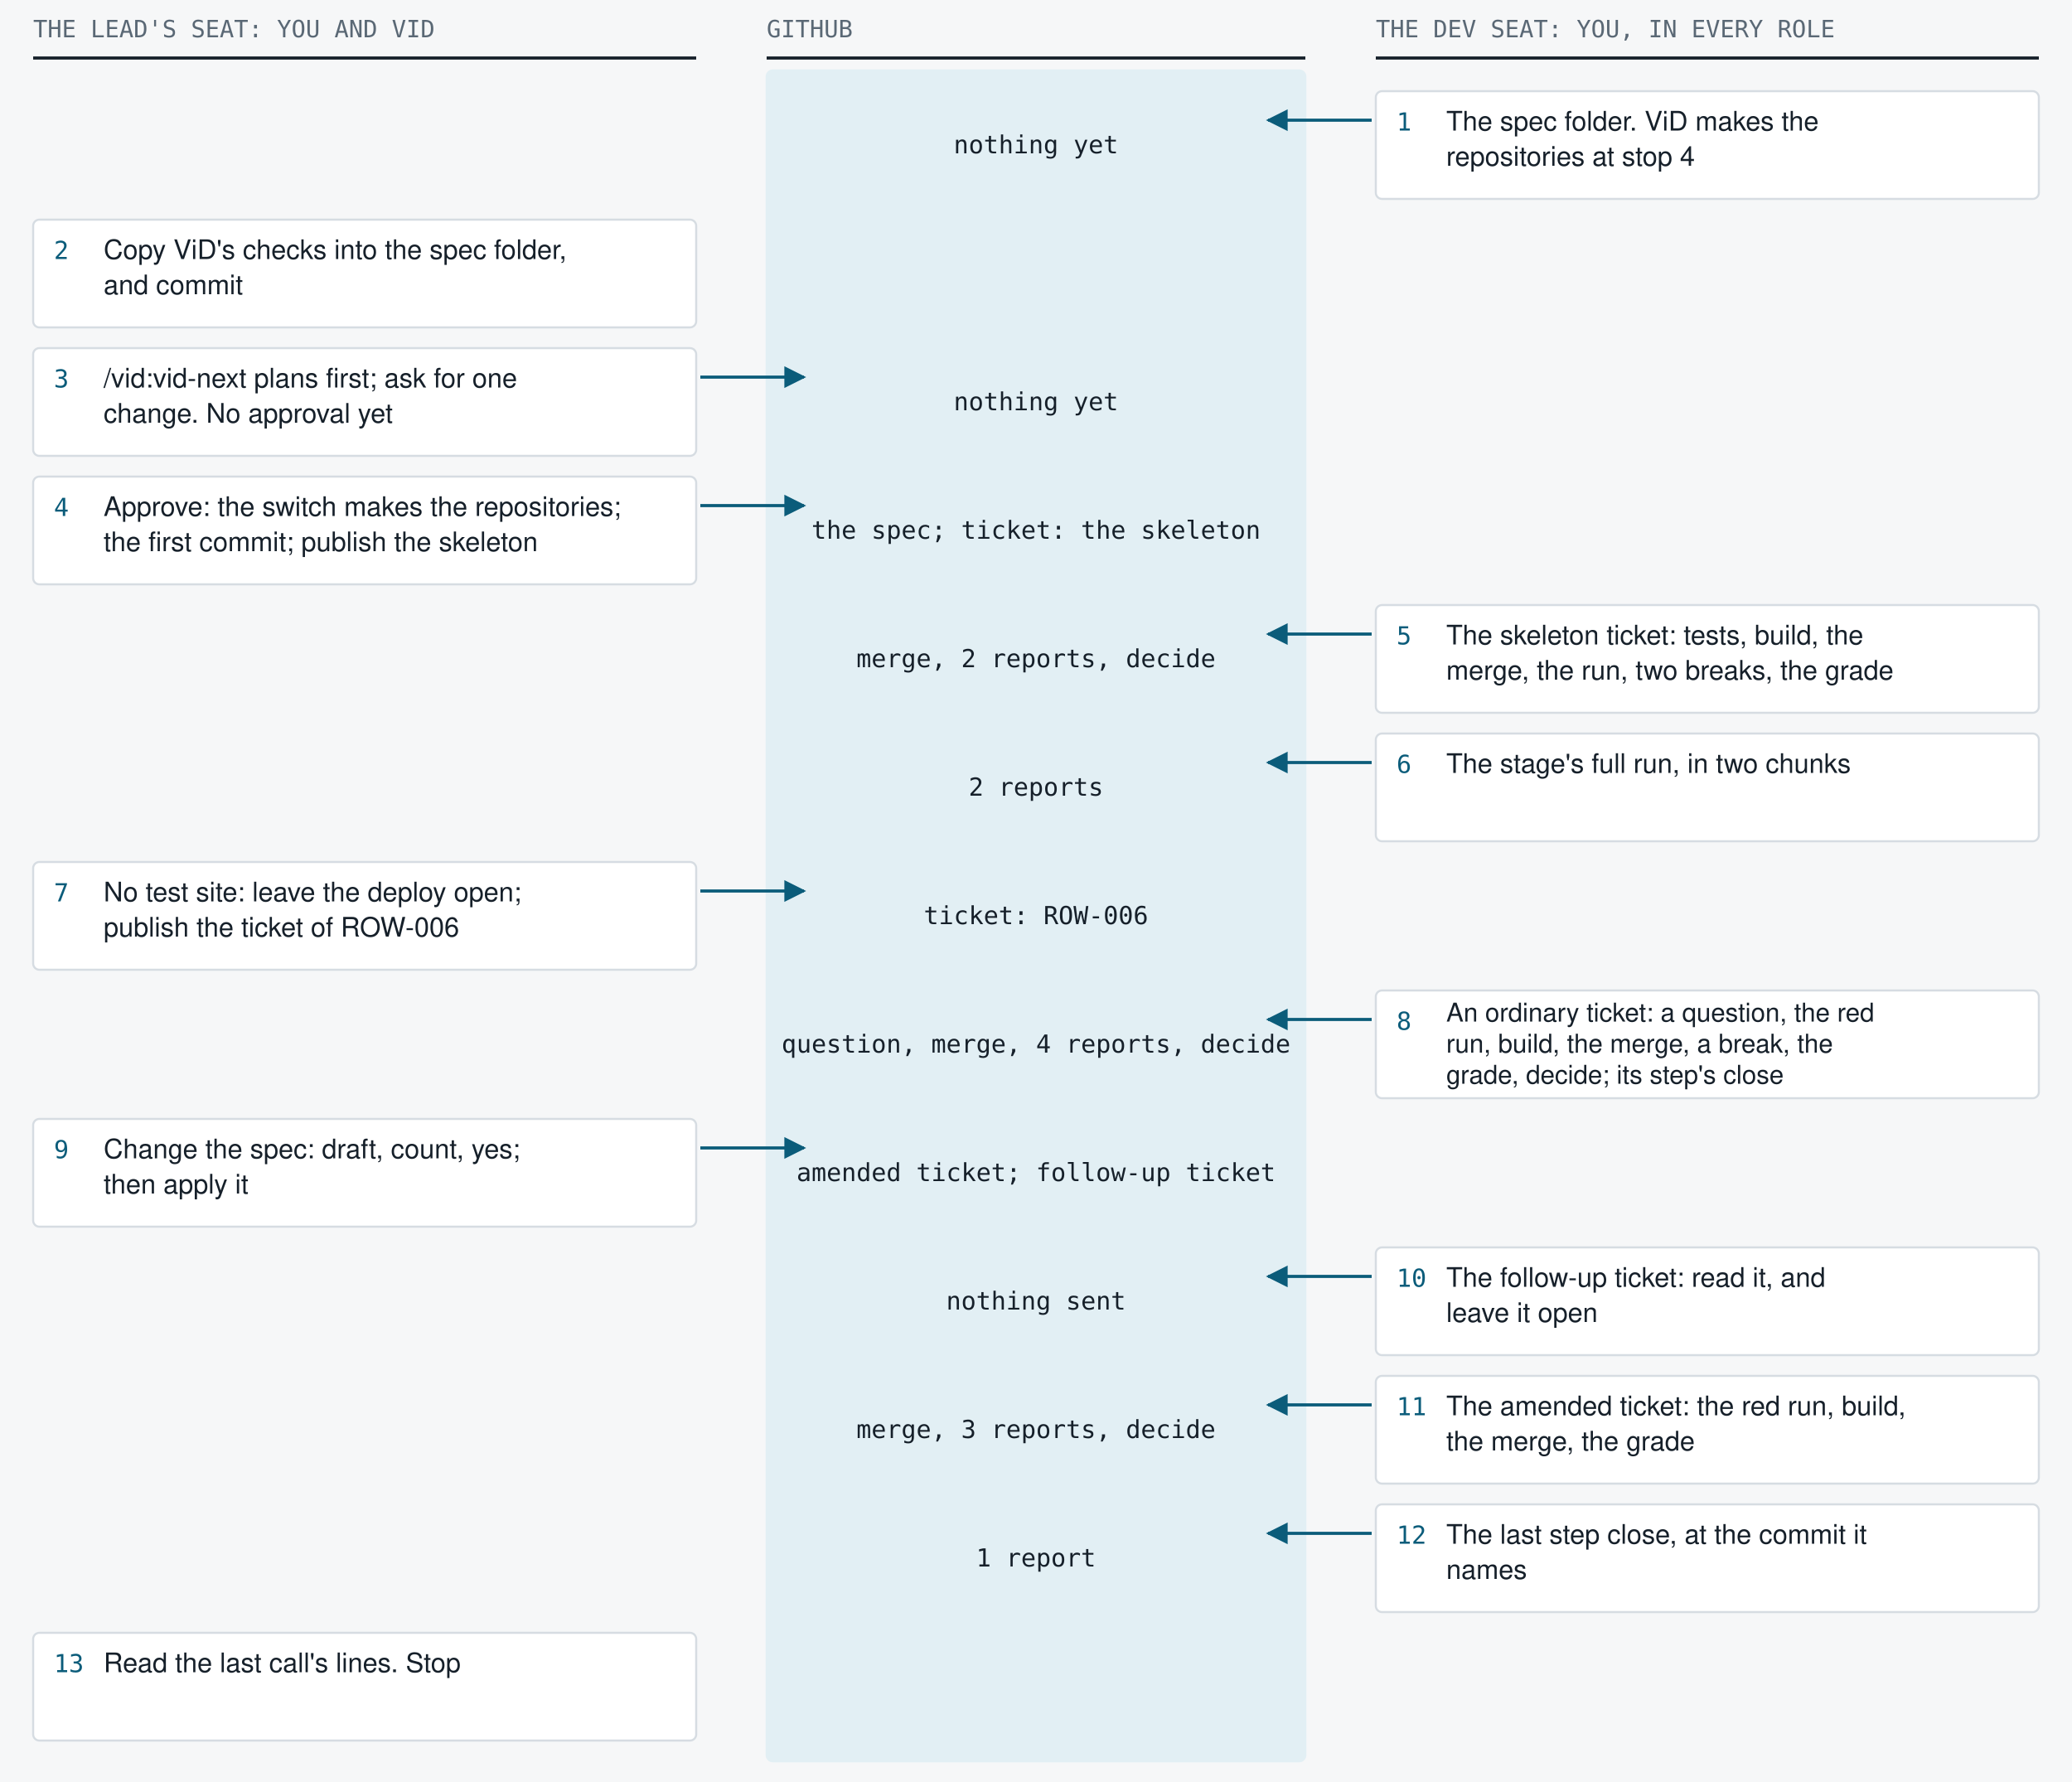
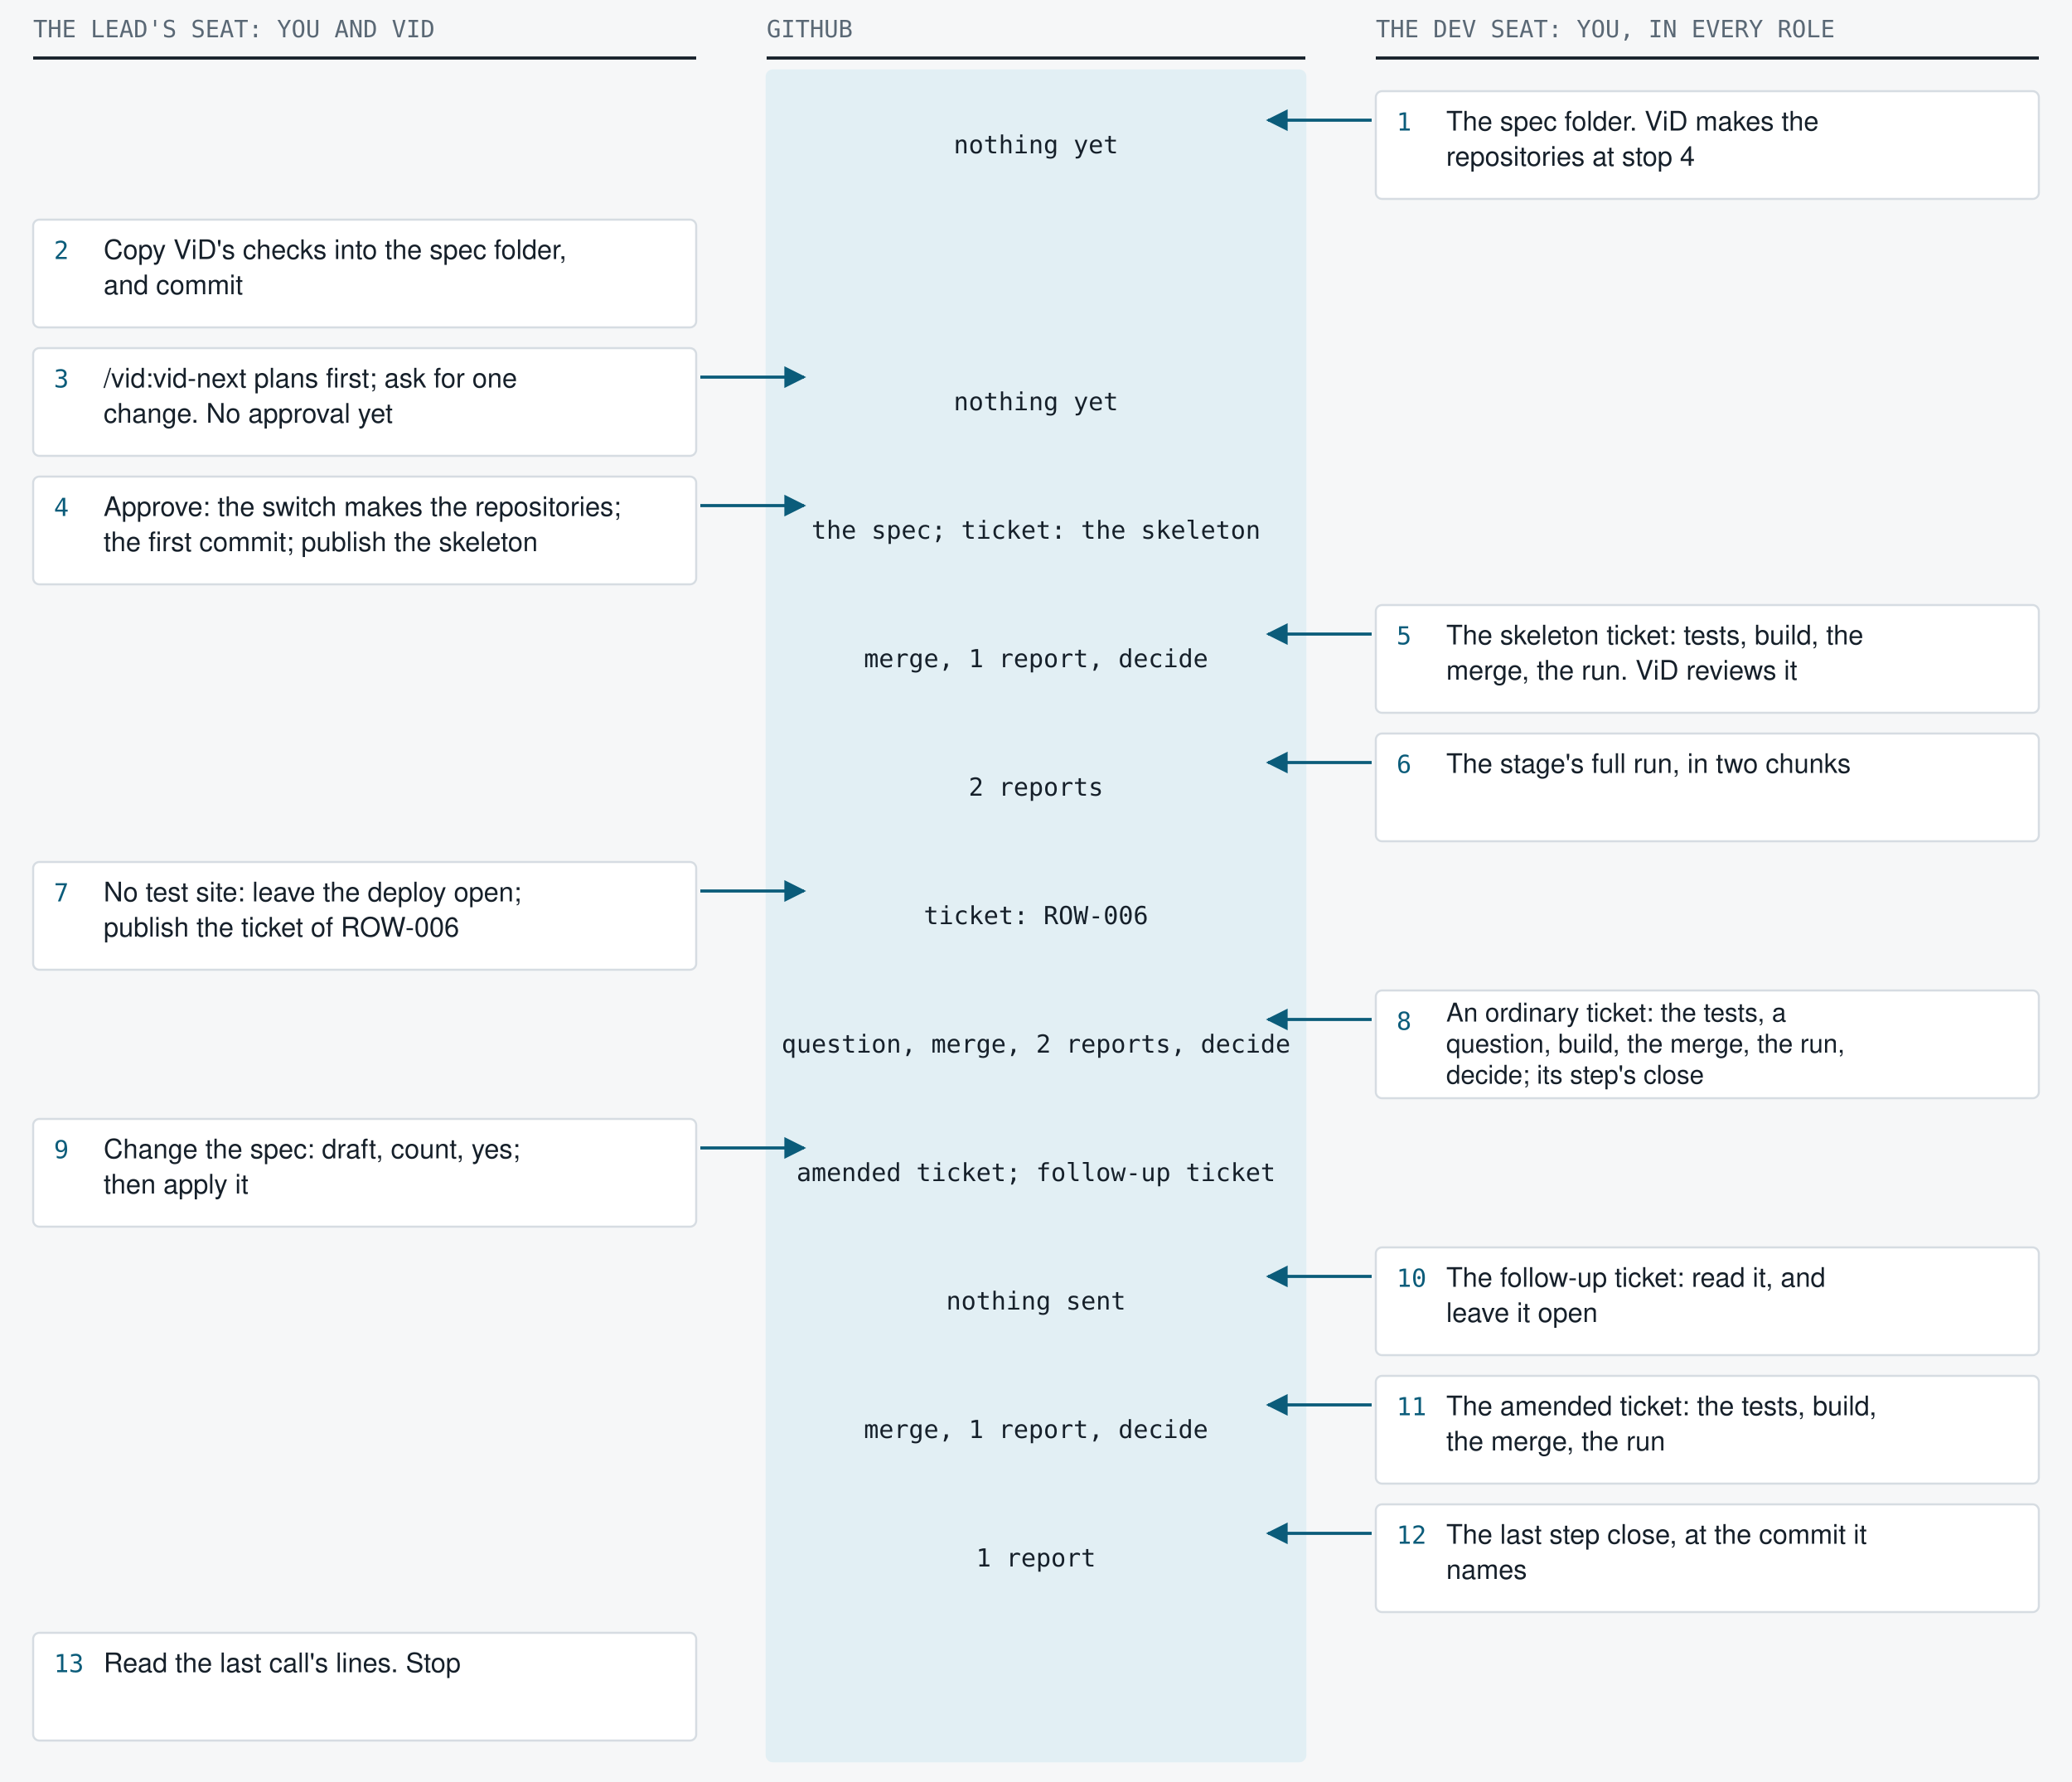
<svg xmlns="http://www.w3.org/2000/svg" viewBox="0 0 1000 860" width="1000" height="860" role="img" aria-label="The thirteen stops of the lab, and which seat each is done from">
  <rect x="0" y="0" width="1000" height="860" fill="#f6f7f8" />
  <defs>
    <marker id="ah" viewBox="0 0 10 10" refX="9" refY="5" markerWidth="7" markerHeight="7" orient="auto-start-reverse">
      <path d="M0 0L10 5L0 10z" style="fill:#0b5c7a" />
    </marker>
  </defs>
  <text x="16" y="18" text-anchor="start" style="fill:#5a6875;font-size:11.5px;font-weight:400;font-family:ui-monospace, 'SF Mono', Menlo, Consolas, monospace">THE LEAD'S SEAT: YOU AND VID</text>
  <line x1="16" y1="28" x2="336" y2="28" style="stroke:#16202a" stroke-width="1.5" />
  <text x="370" y="18" text-anchor="start" style="fill:#5a6875;font-size:11.5px;font-weight:400;font-family:ui-monospace, 'SF Mono', Menlo, Consolas, monospace">GITHUB</text>
  <line x1="370" y1="28" x2="630" y2="28" style="stroke:#16202a" stroke-width="1.5" />
  <text x="664" y="18" text-anchor="start" style="fill:#5a6875;font-size:11.5px;font-weight:400;font-family:ui-monospace, 'SF Mono', Menlo, Consolas, monospace">THE DEV SEAT: YOU, IN EVERY ROLE</text>
  <line x1="664" y1="28" x2="984" y2="28" style="stroke:#16202a" stroke-width="1.5" />
  <rect x="370" y="34" width="260" height="816" rx="3" style="fill:#e2eff4;stroke:#e2eff4" stroke-width="1" />
  <rect x="664" y="44" width="320" height="52" rx="3" style="fill:#ffffff;stroke:#d6dce2" stroke-width="1" />
  <text x="674" y="63" text-anchor="start" style="fill:#0b5c7a;font-size:12px;font-weight:500;font-family:ui-monospace, 'SF Mono', Menlo, Consolas, monospace">1</text>
  <text x="698" y="63" text-anchor="start" style="fill:#16202a;font-size:13px;font-weight:400;font-family:system-ui, -apple-system, 'Segoe UI', Helvetica, Arial, sans-serif">The spec folder. ViD makes the</text>
  <text x="698" y="80" text-anchor="start" style="fill:#16202a;font-size:13px;font-weight:400;font-family:system-ui, -apple-system, 'Segoe UI', Helvetica, Arial, sans-serif">repositories at stop 4</text>
  <text x="500.0" y="74" text-anchor="middle" style="fill:#16202a;font-size:12px;font-weight:400;font-family:ui-monospace, 'SF Mono', Menlo, Consolas, monospace">nothing yet</text>
  <line x1="662" y1="58" x2="612" y2="58" style="stroke:#0b5c7a" stroke-width="1.5" marker-end="url(#ah)" />
  <rect x="16" y="106" width="320" height="52" rx="3" style="fill:#ffffff;stroke:#d6dce2" stroke-width="1" />
  <text x="26" y="125" text-anchor="start" style="fill:#0b5c7a;font-size:12px;font-weight:500;font-family:ui-monospace, 'SF Mono', Menlo, Consolas, monospace">2</text>
  <text x="50" y="125" text-anchor="start" style="fill:#16202a;font-size:13px;font-weight:400;font-family:system-ui, -apple-system, 'Segoe UI', Helvetica, Arial, sans-serif">Copy ViD's checks into the spec folder,</text>
  <text x="50" y="142" text-anchor="start" style="fill:#16202a;font-size:13px;font-weight:400;font-family:system-ui, -apple-system, 'Segoe UI', Helvetica, Arial, sans-serif">and commit</text>
  <rect x="16" y="168" width="320" height="52" rx="3" style="fill:#ffffff;stroke:#d6dce2" stroke-width="1" />
  <text x="26" y="187" text-anchor="start" style="fill:#0b5c7a;font-size:12px;font-weight:500;font-family:ui-monospace, 'SF Mono', Menlo, Consolas, monospace">3</text>
  <text x="50" y="187" text-anchor="start" style="fill:#16202a;font-size:13px;font-weight:400;font-family:system-ui, -apple-system, 'Segoe UI', Helvetica, Arial, sans-serif">/vid:vid-next plans first; ask for one</text>
  <text x="50" y="204" text-anchor="start" style="fill:#16202a;font-size:13px;font-weight:400;font-family:system-ui, -apple-system, 'Segoe UI', Helvetica, Arial, sans-serif">change. No approval yet</text>
  <text x="500.0" y="198" text-anchor="middle" style="fill:#16202a;font-size:12px;font-weight:400;font-family:ui-monospace, 'SF Mono', Menlo, Consolas, monospace">nothing yet</text>
  <line x1="338" y1="182" x2="388" y2="182" style="stroke:#0b5c7a" stroke-width="1.5" marker-end="url(#ah)" />
  <rect x="16" y="230" width="320" height="52" rx="3" style="fill:#ffffff;stroke:#d6dce2" stroke-width="1" />
  <text x="26" y="249" text-anchor="start" style="fill:#0b5c7a;font-size:12px;font-weight:500;font-family:ui-monospace, 'SF Mono', Menlo, Consolas, monospace">4</text>
  <text x="50" y="249" text-anchor="start" style="fill:#16202a;font-size:13px;font-weight:400;font-family:system-ui, -apple-system, 'Segoe UI', Helvetica, Arial, sans-serif">Approve: the switch makes the repositories;</text>
  <text x="50" y="266" text-anchor="start" style="fill:#16202a;font-size:13px;font-weight:400;font-family:system-ui, -apple-system, 'Segoe UI', Helvetica, Arial, sans-serif">the first commit; publish the skeleton</text>
  <text x="500.0" y="260" text-anchor="middle" style="fill:#16202a;font-size:12px;font-weight:400;font-family:ui-monospace, 'SF Mono', Menlo, Consolas, monospace">the spec; ticket: the skeleton</text>
  <line x1="338" y1="244" x2="388" y2="244" style="stroke:#0b5c7a" stroke-width="1.5" marker-end="url(#ah)" />
  <rect x="664" y="292" width="320" height="52" rx="3" style="fill:#ffffff;stroke:#d6dce2" stroke-width="1" />
  <text x="674" y="311" text-anchor="start" style="fill:#0b5c7a;font-size:12px;font-weight:500;font-family:ui-monospace, 'SF Mono', Menlo, Consolas, monospace">5</text>
  <text x="698" y="311" text-anchor="start" style="fill:#16202a;font-size:13px;font-weight:400;font-family:system-ui, -apple-system, 'Segoe UI', Helvetica, Arial, sans-serif">The skeleton ticket: tests, build, the</text>
-   <text x="698" y="328" text-anchor="start" style="fill:#16202a;font-size:13px;font-weight:400;font-family:system-ui, -apple-system, 'Segoe UI', Helvetica, Arial, sans-serif">merge, the run, two breaks, the grade</text>
-   <text x="500.0" y="322" text-anchor="middle" style="fill:#16202a;font-size:12px;font-weight:400;font-family:ui-monospace, 'SF Mono', Menlo, Consolas, monospace">merge, 2 reports, decide</text>
+   <text x="698" y="328" text-anchor="start" style="fill:#16202a;font-size:13px;font-weight:400;font-family:system-ui, -apple-system, 'Segoe UI', Helvetica, Arial, sans-serif">merge, the run. ViD reviews it</text>
+   <text x="500.0" y="322" text-anchor="middle" style="fill:#16202a;font-size:12px;font-weight:400;font-family:ui-monospace, 'SF Mono', Menlo, Consolas, monospace">merge, 1 report, decide</text>
  <line x1="662" y1="306" x2="612" y2="306" style="stroke:#0b5c7a" stroke-width="1.5" marker-end="url(#ah)" />
  <rect x="664" y="354" width="320" height="52" rx="3" style="fill:#ffffff;stroke:#d6dce2" stroke-width="1" />
  <text x="674" y="373" text-anchor="start" style="fill:#0b5c7a;font-size:12px;font-weight:500;font-family:ui-monospace, 'SF Mono', Menlo, Consolas, monospace">6</text>
  <text x="698" y="373" text-anchor="start" style="fill:#16202a;font-size:13px;font-weight:400;font-family:system-ui, -apple-system, 'Segoe UI', Helvetica, Arial, sans-serif">The stage's full run, in two chunks</text>
  <text x="500.0" y="384" text-anchor="middle" style="fill:#16202a;font-size:12px;font-weight:400;font-family:ui-monospace, 'SF Mono', Menlo, Consolas, monospace">2 reports</text>
  <line x1="662" y1="368" x2="612" y2="368" style="stroke:#0b5c7a" stroke-width="1.5" marker-end="url(#ah)" />
  <rect x="16" y="416" width="320" height="52" rx="3" style="fill:#ffffff;stroke:#d6dce2" stroke-width="1" />
  <text x="26" y="435" text-anchor="start" style="fill:#0b5c7a;font-size:12px;font-weight:500;font-family:ui-monospace, 'SF Mono', Menlo, Consolas, monospace">7</text>
  <text x="50" y="435" text-anchor="start" style="fill:#16202a;font-size:13px;font-weight:400;font-family:system-ui, -apple-system, 'Segoe UI', Helvetica, Arial, sans-serif">No test site: leave the deploy open;</text>
  <text x="50" y="452" text-anchor="start" style="fill:#16202a;font-size:13px;font-weight:400;font-family:system-ui, -apple-system, 'Segoe UI', Helvetica, Arial, sans-serif">publish the ticket of ROW-006</text>
  <text x="500.0" y="446" text-anchor="middle" style="fill:#16202a;font-size:12px;font-weight:400;font-family:ui-monospace, 'SF Mono', Menlo, Consolas, monospace">ticket: ROW-006</text>
  <line x1="338" y1="430" x2="388" y2="430" style="stroke:#0b5c7a" stroke-width="1.5" marker-end="url(#ah)" />
  <rect x="664" y="478" width="320" height="52" rx="3" style="fill:#ffffff;stroke:#d6dce2" stroke-width="1" />
  <text x="674" y="497" text-anchor="start" style="fill:#0b5c7a;font-size:12px;font-weight:500;font-family:ui-monospace, 'SF Mono', Menlo, Consolas, monospace">8</text>
-   <text x="698" y="493" text-anchor="start" style="fill:#16202a;font-size:12.5px;font-weight:400;font-family:system-ui, -apple-system, 'Segoe UI', Helvetica, Arial, sans-serif">An ordinary ticket: a question, the red</text>
-   <text x="698" y="508" text-anchor="start" style="fill:#16202a;font-size:12.5px;font-weight:400;font-family:system-ui, -apple-system, 'Segoe UI', Helvetica, Arial, sans-serif">run, build, the merge, a break, the</text>
-   <text x="698" y="523" text-anchor="start" style="fill:#16202a;font-size:12.5px;font-weight:400;font-family:system-ui, -apple-system, 'Segoe UI', Helvetica, Arial, sans-serif">grade, decide; its step's close</text>
-   <text x="500.0" y="508" text-anchor="middle" style="fill:#16202a;font-size:12px;font-weight:400;font-family:ui-monospace, 'SF Mono', Menlo, Consolas, monospace">question, merge, 4 reports, decide</text>
+   <text x="698" y="493" text-anchor="start" style="fill:#16202a;font-size:12.5px;font-weight:400;font-family:system-ui, -apple-system, 'Segoe UI', Helvetica, Arial, sans-serif">An ordinary ticket: the tests, a</text>
+   <text x="698" y="508" text-anchor="start" style="fill:#16202a;font-size:12.5px;font-weight:400;font-family:system-ui, -apple-system, 'Segoe UI', Helvetica, Arial, sans-serif">question, build, the merge, the run,</text>
+   <text x="698" y="523" text-anchor="start" style="fill:#16202a;font-size:12.5px;font-weight:400;font-family:system-ui, -apple-system, 'Segoe UI', Helvetica, Arial, sans-serif">decide; its step's close</text>
+   <text x="500.0" y="508" text-anchor="middle" style="fill:#16202a;font-size:12px;font-weight:400;font-family:ui-monospace, 'SF Mono', Menlo, Consolas, monospace">question, merge, 2 reports, decide</text>
  <line x1="662" y1="492" x2="612" y2="492" style="stroke:#0b5c7a" stroke-width="1.5" marker-end="url(#ah)" />
  <rect x="16" y="540" width="320" height="52" rx="3" style="fill:#ffffff;stroke:#d6dce2" stroke-width="1" />
  <text x="26" y="559" text-anchor="start" style="fill:#0b5c7a;font-size:12px;font-weight:500;font-family:ui-monospace, 'SF Mono', Menlo, Consolas, monospace">9</text>
  <text x="50" y="559" text-anchor="start" style="fill:#16202a;font-size:13px;font-weight:400;font-family:system-ui, -apple-system, 'Segoe UI', Helvetica, Arial, sans-serif">Change the spec: draft, count, yes;</text>
  <text x="50" y="576" text-anchor="start" style="fill:#16202a;font-size:13px;font-weight:400;font-family:system-ui, -apple-system, 'Segoe UI', Helvetica, Arial, sans-serif">then apply it</text>
  <text x="500.0" y="570" text-anchor="middle" style="fill:#16202a;font-size:12px;font-weight:400;font-family:ui-monospace, 'SF Mono', Menlo, Consolas, monospace">amended ticket; follow-up ticket</text>
  <line x1="338" y1="554" x2="388" y2="554" style="stroke:#0b5c7a" stroke-width="1.5" marker-end="url(#ah)" />
  <rect x="664" y="602" width="320" height="52" rx="3" style="fill:#ffffff;stroke:#d6dce2" stroke-width="1" />
  <text x="674" y="621" text-anchor="start" style="fill:#0b5c7a;font-size:12px;font-weight:500;font-family:ui-monospace, 'SF Mono', Menlo, Consolas, monospace">10</text>
  <text x="698" y="621" text-anchor="start" style="fill:#16202a;font-size:13px;font-weight:400;font-family:system-ui, -apple-system, 'Segoe UI', Helvetica, Arial, sans-serif">The follow-up ticket: read it, and</text>
  <text x="698" y="638" text-anchor="start" style="fill:#16202a;font-size:13px;font-weight:400;font-family:system-ui, -apple-system, 'Segoe UI', Helvetica, Arial, sans-serif">leave it open</text>
  <text x="500.0" y="632" text-anchor="middle" style="fill:#16202a;font-size:12px;font-weight:400;font-family:ui-monospace, 'SF Mono', Menlo, Consolas, monospace">nothing sent</text>
  <line x1="662" y1="616" x2="612" y2="616" style="stroke:#0b5c7a" stroke-width="1.5" marker-end="url(#ah)" />
  <rect x="664" y="664" width="320" height="52" rx="3" style="fill:#ffffff;stroke:#d6dce2" stroke-width="1" />
  <text x="674" y="683" text-anchor="start" style="fill:#0b5c7a;font-size:12px;font-weight:500;font-family:ui-monospace, 'SF Mono', Menlo, Consolas, monospace">11</text>
-   <text x="698" y="683" text-anchor="start" style="fill:#16202a;font-size:13px;font-weight:400;font-family:system-ui, -apple-system, 'Segoe UI', Helvetica, Arial, sans-serif">The amended ticket: the red run, build,</text>
-   <text x="698" y="700" text-anchor="start" style="fill:#16202a;font-size:13px;font-weight:400;font-family:system-ui, -apple-system, 'Segoe UI', Helvetica, Arial, sans-serif">the merge, the grade</text>
-   <text x="500.0" y="694" text-anchor="middle" style="fill:#16202a;font-size:12px;font-weight:400;font-family:ui-monospace, 'SF Mono', Menlo, Consolas, monospace">merge, 3 reports, decide</text>
+   <text x="698" y="683" text-anchor="start" style="fill:#16202a;font-size:13px;font-weight:400;font-family:system-ui, -apple-system, 'Segoe UI', Helvetica, Arial, sans-serif">The amended ticket: the tests, build,</text>
+   <text x="698" y="700" text-anchor="start" style="fill:#16202a;font-size:13px;font-weight:400;font-family:system-ui, -apple-system, 'Segoe UI', Helvetica, Arial, sans-serif">the merge, the run</text>
+   <text x="500.0" y="694" text-anchor="middle" style="fill:#16202a;font-size:12px;font-weight:400;font-family:ui-monospace, 'SF Mono', Menlo, Consolas, monospace">merge, 1 report, decide</text>
  <line x1="662" y1="678" x2="612" y2="678" style="stroke:#0b5c7a" stroke-width="1.5" marker-end="url(#ah)" />
  <rect x="664" y="726" width="320" height="52" rx="3" style="fill:#ffffff;stroke:#d6dce2" stroke-width="1" />
  <text x="674" y="745" text-anchor="start" style="fill:#0b5c7a;font-size:12px;font-weight:500;font-family:ui-monospace, 'SF Mono', Menlo, Consolas, monospace">12</text>
  <text x="698" y="745" text-anchor="start" style="fill:#16202a;font-size:13px;font-weight:400;font-family:system-ui, -apple-system, 'Segoe UI', Helvetica, Arial, sans-serif">The last step close, at the commit it</text>
  <text x="698" y="762" text-anchor="start" style="fill:#16202a;font-size:13px;font-weight:400;font-family:system-ui, -apple-system, 'Segoe UI', Helvetica, Arial, sans-serif">names</text>
  <text x="500.0" y="756" text-anchor="middle" style="fill:#16202a;font-size:12px;font-weight:400;font-family:ui-monospace, 'SF Mono', Menlo, Consolas, monospace">1 report</text>
  <line x1="662" y1="740" x2="612" y2="740" style="stroke:#0b5c7a" stroke-width="1.5" marker-end="url(#ah)" />
  <rect x="16" y="788" width="320" height="52" rx="3" style="fill:#ffffff;stroke:#d6dce2" stroke-width="1" />
  <text x="26" y="807" text-anchor="start" style="fill:#0b5c7a;font-size:12px;font-weight:500;font-family:ui-monospace, 'SF Mono', Menlo, Consolas, monospace">13</text>
  <text x="50" y="807" text-anchor="start" style="fill:#16202a;font-size:13px;font-weight:400;font-family:system-ui, -apple-system, 'Segoe UI', Helvetica, Arial, sans-serif">Read the last call's lines. Stop</text>
</svg>
